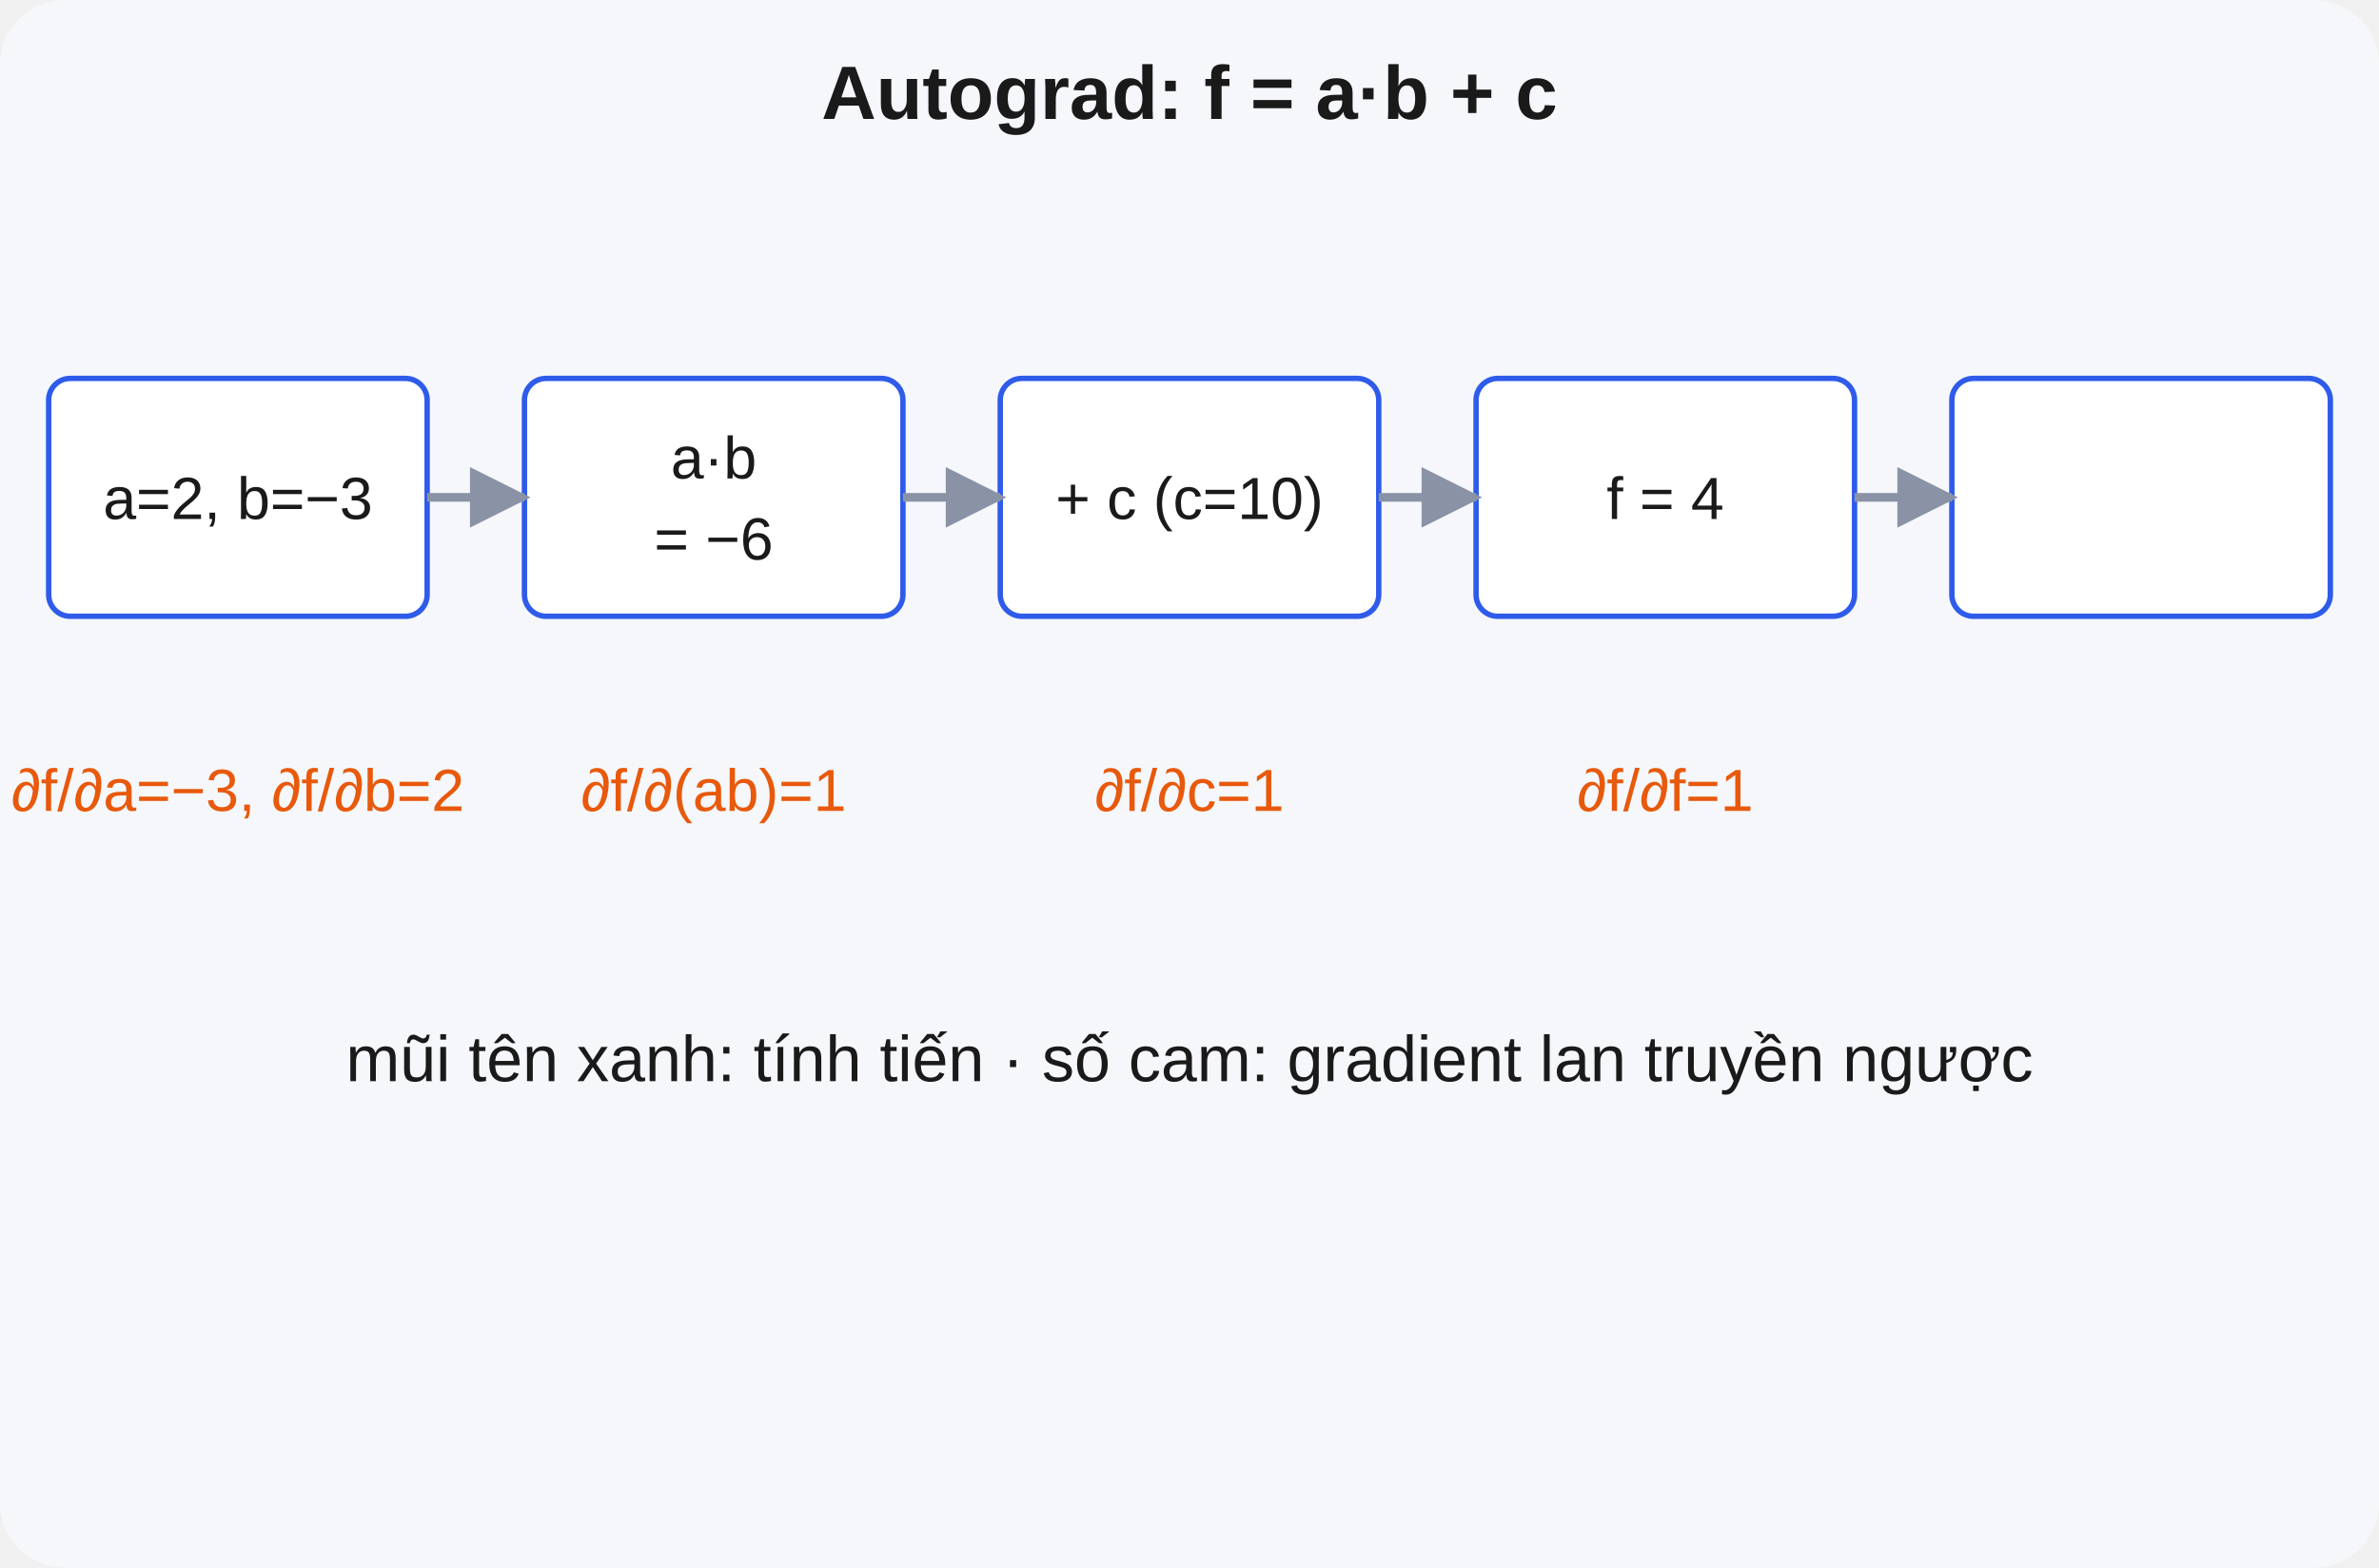
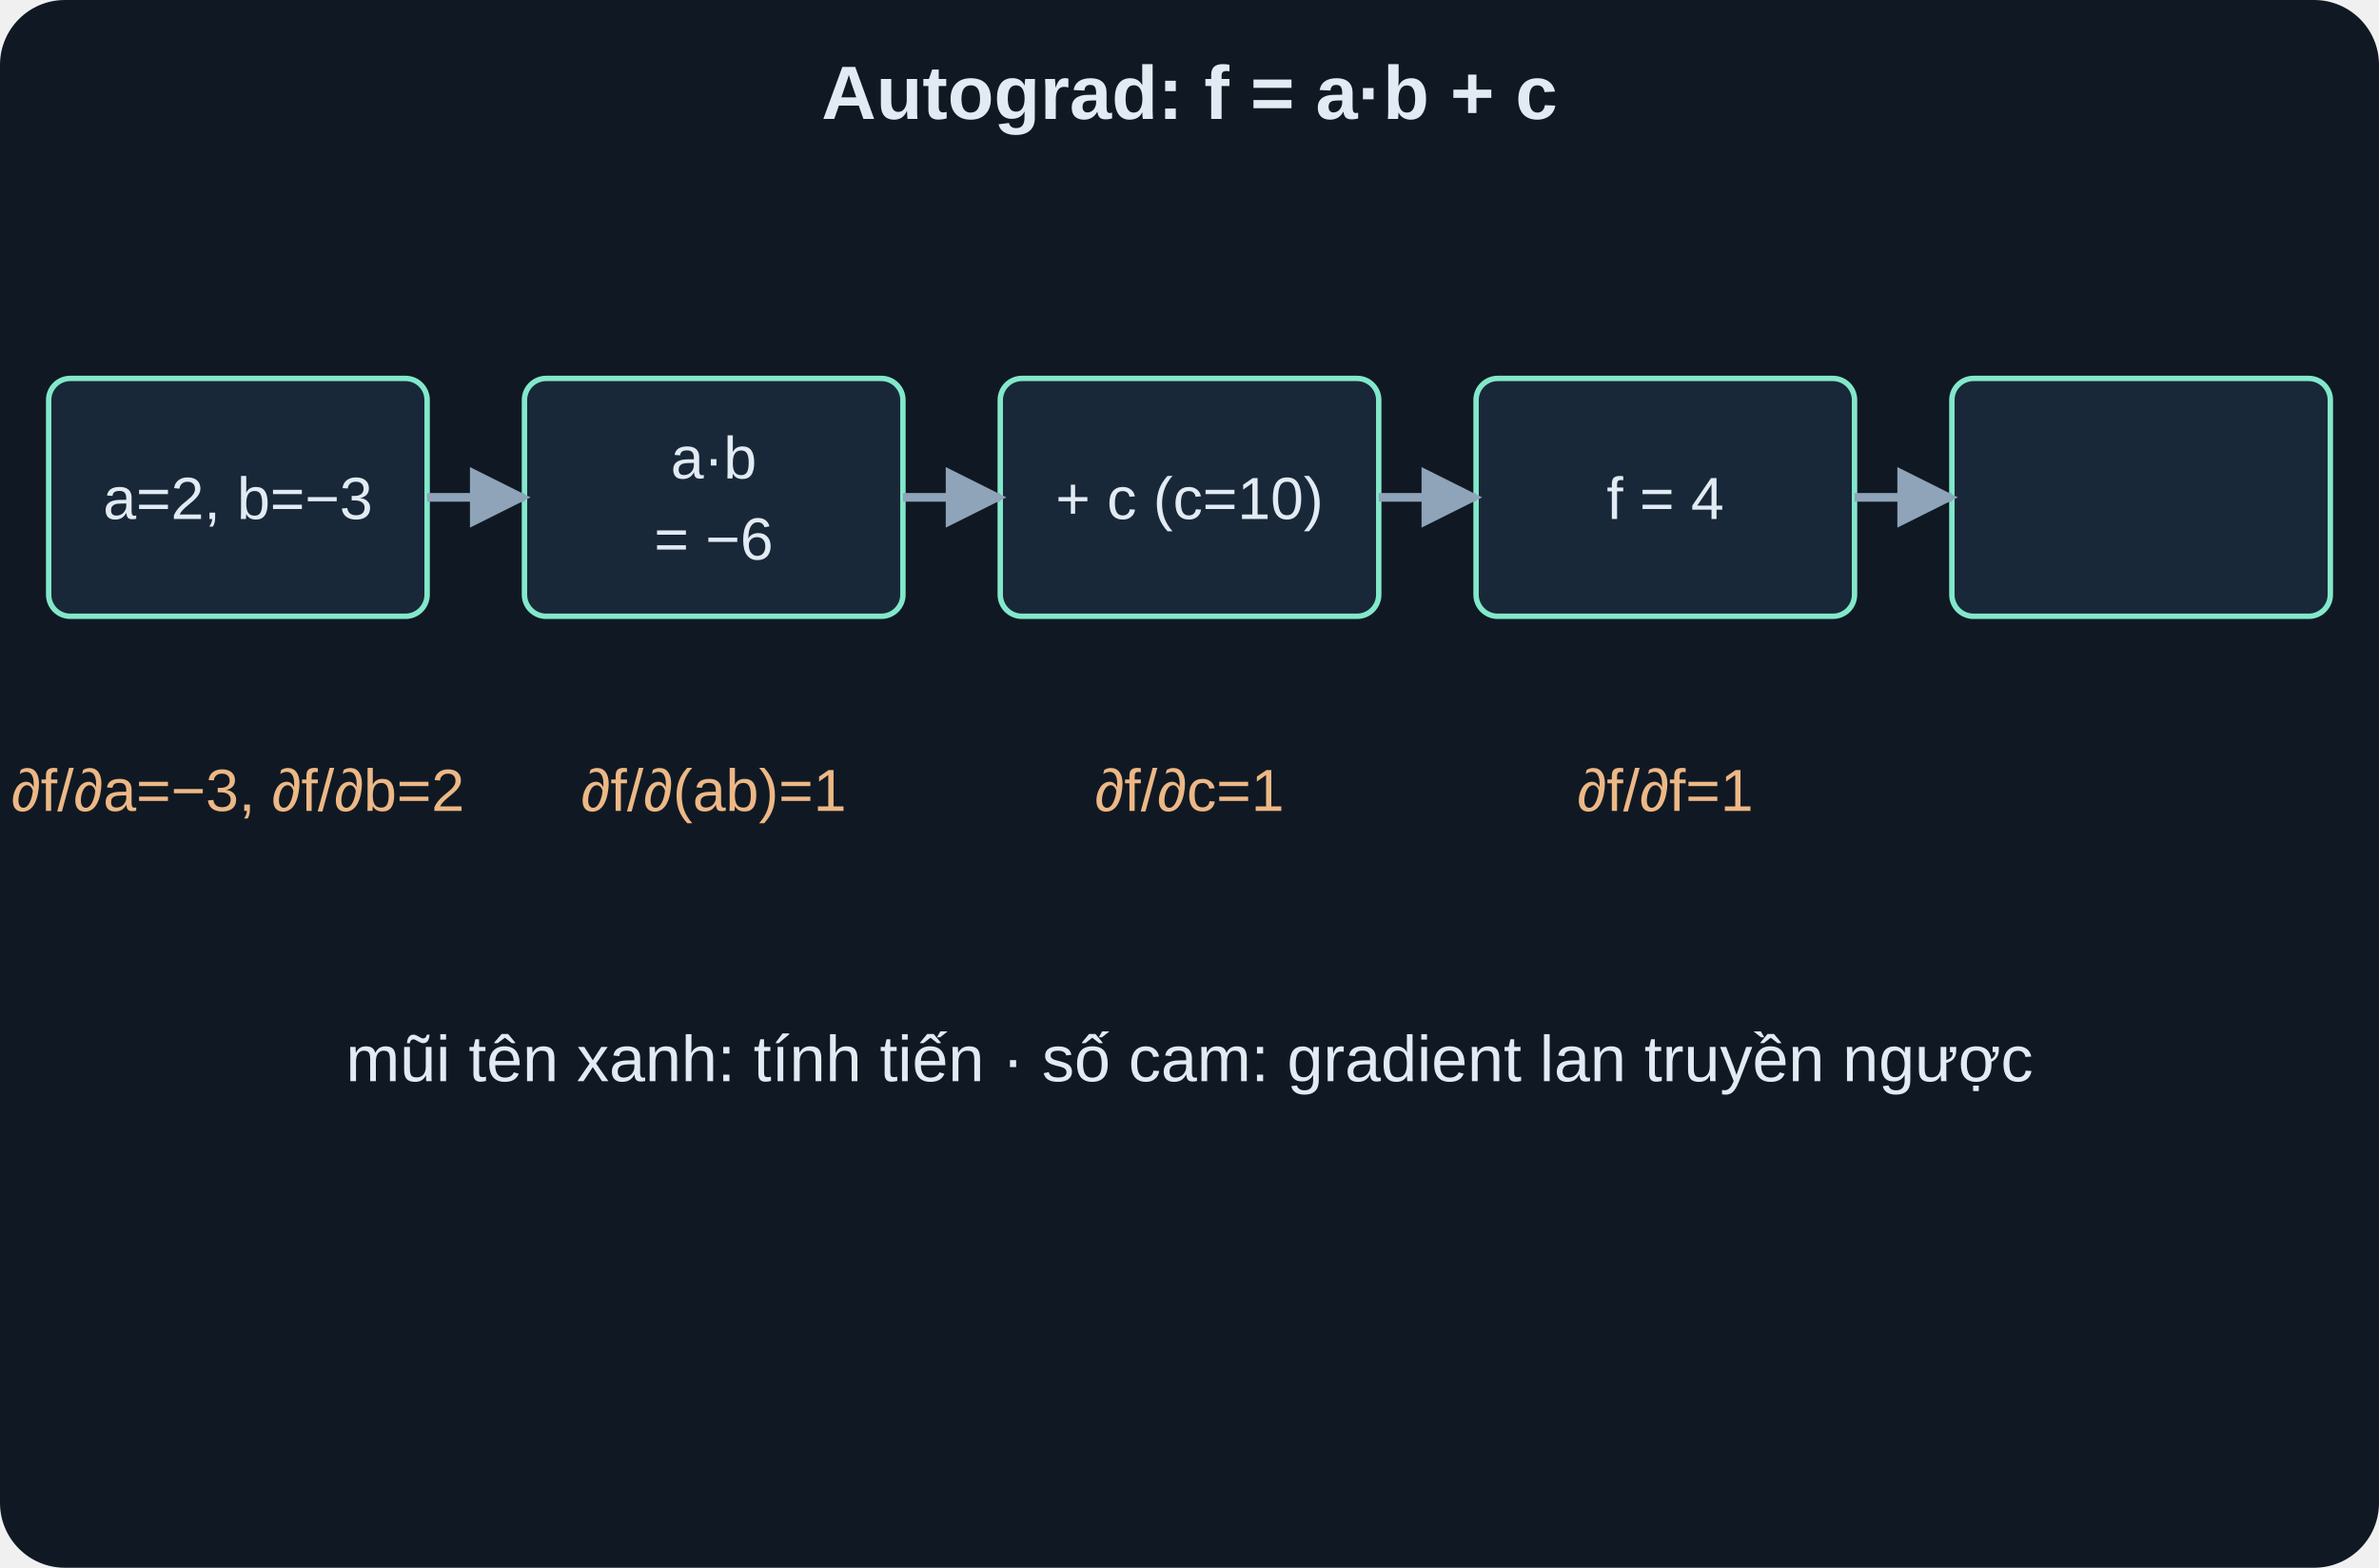
<svg xmlns="http://www.w3.org/2000/svg" viewBox="0 0 440 290" role="img" aria-label="Autograd: f = a·b + c">
  <defs>
    <marker id="ar" viewBox="0 0 10 10" refX="9" refY="5" markerWidth="7" markerHeight="7" orient="auto">
-       <path d="M0,0L10,5L0,10z" fill="#8a93a6" />
+       <path d="M0,0L10,5L0,10z" fill="#8fa4b9" />
    </marker>
  </defs>
-   <rect width="440" height="290" rx="12" fill="#f5f7fb" />
-   <g style="font-family:system-ui,Segoe UI,Arial,sans-serif;font-size:13px;fill:#1a1a1a">
-     <text x="220.0" y="22.0" text-anchor="middle" font-size="14" fill="#1a1a1a" font-weight="600">Autograd: f = a·b + c</text>
-     <rect x="9.0" y="70.0" width="70" height="44" rx="4" fill="#fff" stroke="#2f5bea" />
-     <text x="44.0" y="96.0" text-anchor="middle" font-size="11" fill="#1a1a1a" font-weight="normal">a=2, b=−3</text>
-     <rect x="97.0" y="70.0" width="70" height="44" rx="4" fill="#fff" stroke="#2f5bea" />
-     <text x="132.0" y="88.5" text-anchor="middle" font-size="11" fill="#1a1a1a" font-weight="normal">a·b</text>
-     <text x="132.0" y="103.5" text-anchor="middle" font-size="11" fill="#1a1a1a" font-weight="normal">= −6</text>
-     <line x1="79.0" y1="92.0" x2="97.0" y2="92.0" stroke="#8a93a6" stroke-width="1.6" marker-end="url(#ar)" />
-     <rect x="185.0" y="70.0" width="70" height="44" rx="4" fill="#fff" stroke="#2f5bea" />
-     <text x="220.0" y="96.0" text-anchor="middle" font-size="11" fill="#1a1a1a" font-weight="normal">+ c (c=10)</text>
-     <line x1="167.0" y1="92.0" x2="185.0" y2="92.0" stroke="#8a93a6" stroke-width="1.6" marker-end="url(#ar)" />
-     <rect x="273.0" y="70.0" width="70" height="44" rx="4" fill="#fff" stroke="#2f5bea" />
-     <text x="308.0" y="96.0" text-anchor="middle" font-size="11" fill="#1a1a1a" font-weight="normal">f = 4</text>
-     <line x1="255.0" y1="92.0" x2="273.0" y2="92.0" stroke="#8a93a6" stroke-width="1.6" marker-end="url(#ar)" />
-     <rect x="361.0" y="70.0" width="70" height="44" rx="4" fill="#fff" stroke="#2f5bea" />
-     <text x="396.0" y="96.0" text-anchor="middle" font-size="11" fill="#1a1a1a" font-weight="normal" />
-     <line x1="343.0" y1="92.0" x2="361.0" y2="92.0" stroke="#8a93a6" stroke-width="1.6" marker-end="url(#ar)" />
-     <text x="44.0" y="150.0" text-anchor="middle" font-size="11" fill="#e8590c" font-weight="normal">∂f/∂a=−3, ∂f/∂b=2</text>
-     <text x="132.0" y="150.0" text-anchor="middle" font-size="11" fill="#e8590c" font-weight="normal">∂f/∂(ab)=1</text>
-     <text x="220.0" y="150.0" text-anchor="middle" font-size="11" fill="#e8590c" font-weight="normal">∂f/∂c=1</text>
-     <text x="308.0" y="150.0" text-anchor="middle" font-size="11" fill="#e8590c" font-weight="normal">∂f/∂f=1</text>
-     <text x="396.0" y="150.0" text-anchor="middle" font-size="11" fill="#e8590c" font-weight="normal" />
-     <text x="220.0" y="200.0" text-anchor="middle" font-size="12" fill="#1a1a1a" font-weight="normal">mũi tên xanh: tính tiến · số cam: gradient lan truyền ngược</text>
+   <rect width="440" height="290" rx="12" fill="#101923" />
+   <g style="font-family:system-ui,Segoe UI,Arial,sans-serif;font-size:13px;fill:#e2ebf4">
+     <text x="220.0" y="22.0" text-anchor="middle" font-size="14" fill="#e2ebf4" font-weight="600">Autograd: f = a·b + c</text>
+     <rect x="9.0" y="70.0" width="70" height="44" rx="4" fill="#192838" stroke="#83e8cb" />
+     <text x="44.0" y="96.0" text-anchor="middle" font-size="11" fill="#e2ebf4" font-weight="normal">a=2, b=−3</text>
+     <rect x="97.0" y="70.0" width="70" height="44" rx="4" fill="#192838" stroke="#83e8cb" />
+     <text x="132.0" y="88.5" text-anchor="middle" font-size="11" fill="#e2ebf4" font-weight="normal">a·b</text>
+     <text x="132.0" y="103.5" text-anchor="middle" font-size="11" fill="#e2ebf4" font-weight="normal">= −6</text>
+     <line x1="79.0" y1="92.0" x2="97.0" y2="92.0" stroke="#8fa4b9" stroke-width="1.6" marker-end="url(#ar)" />
+     <rect x="185.0" y="70.0" width="70" height="44" rx="4" fill="#192838" stroke="#83e8cb" />
+     <text x="220.0" y="96.0" text-anchor="middle" font-size="11" fill="#e2ebf4" font-weight="normal">+ c (c=10)</text>
+     <line x1="167.0" y1="92.0" x2="185.0" y2="92.0" stroke="#8fa4b9" stroke-width="1.6" marker-end="url(#ar)" />
+     <rect x="273.0" y="70.0" width="70" height="44" rx="4" fill="#192838" stroke="#83e8cb" />
+     <text x="308.0" y="96.0" text-anchor="middle" font-size="11" fill="#e2ebf4" font-weight="normal">f = 4</text>
+     <line x1="255.0" y1="92.0" x2="273.0" y2="92.0" stroke="#8fa4b9" stroke-width="1.6" marker-end="url(#ar)" />
+     <rect x="361.0" y="70.0" width="70" height="44" rx="4" fill="#192838" stroke="#83e8cb" />
+     <text x="396.0" y="96.0" text-anchor="middle" font-size="11" fill="#e2ebf4" font-weight="normal" />
+     <line x1="343.0" y1="92.0" x2="361.0" y2="92.0" stroke="#8fa4b9" stroke-width="1.6" marker-end="url(#ar)" />
+     <text x="44.0" y="150.0" text-anchor="middle" font-size="11" fill="#edb886" font-weight="normal">∂f/∂a=−3, ∂f/∂b=2</text>
+     <text x="132.0" y="150.0" text-anchor="middle" font-size="11" fill="#edb886" font-weight="normal">∂f/∂(ab)=1</text>
+     <text x="220.0" y="150.0" text-anchor="middle" font-size="11" fill="#edb886" font-weight="normal">∂f/∂c=1</text>
+     <text x="308.0" y="150.0" text-anchor="middle" font-size="11" fill="#edb886" font-weight="normal">∂f/∂f=1</text>
+     <text x="396.0" y="150.0" text-anchor="middle" font-size="11" fill="#edb886" font-weight="normal" />
+     <text x="220.0" y="200.0" text-anchor="middle" font-size="12" fill="#e2ebf4" font-weight="normal">mũi tên xanh: tính tiến · số cam: gradient lan truyền ngược</text>
  </g>
</svg>
